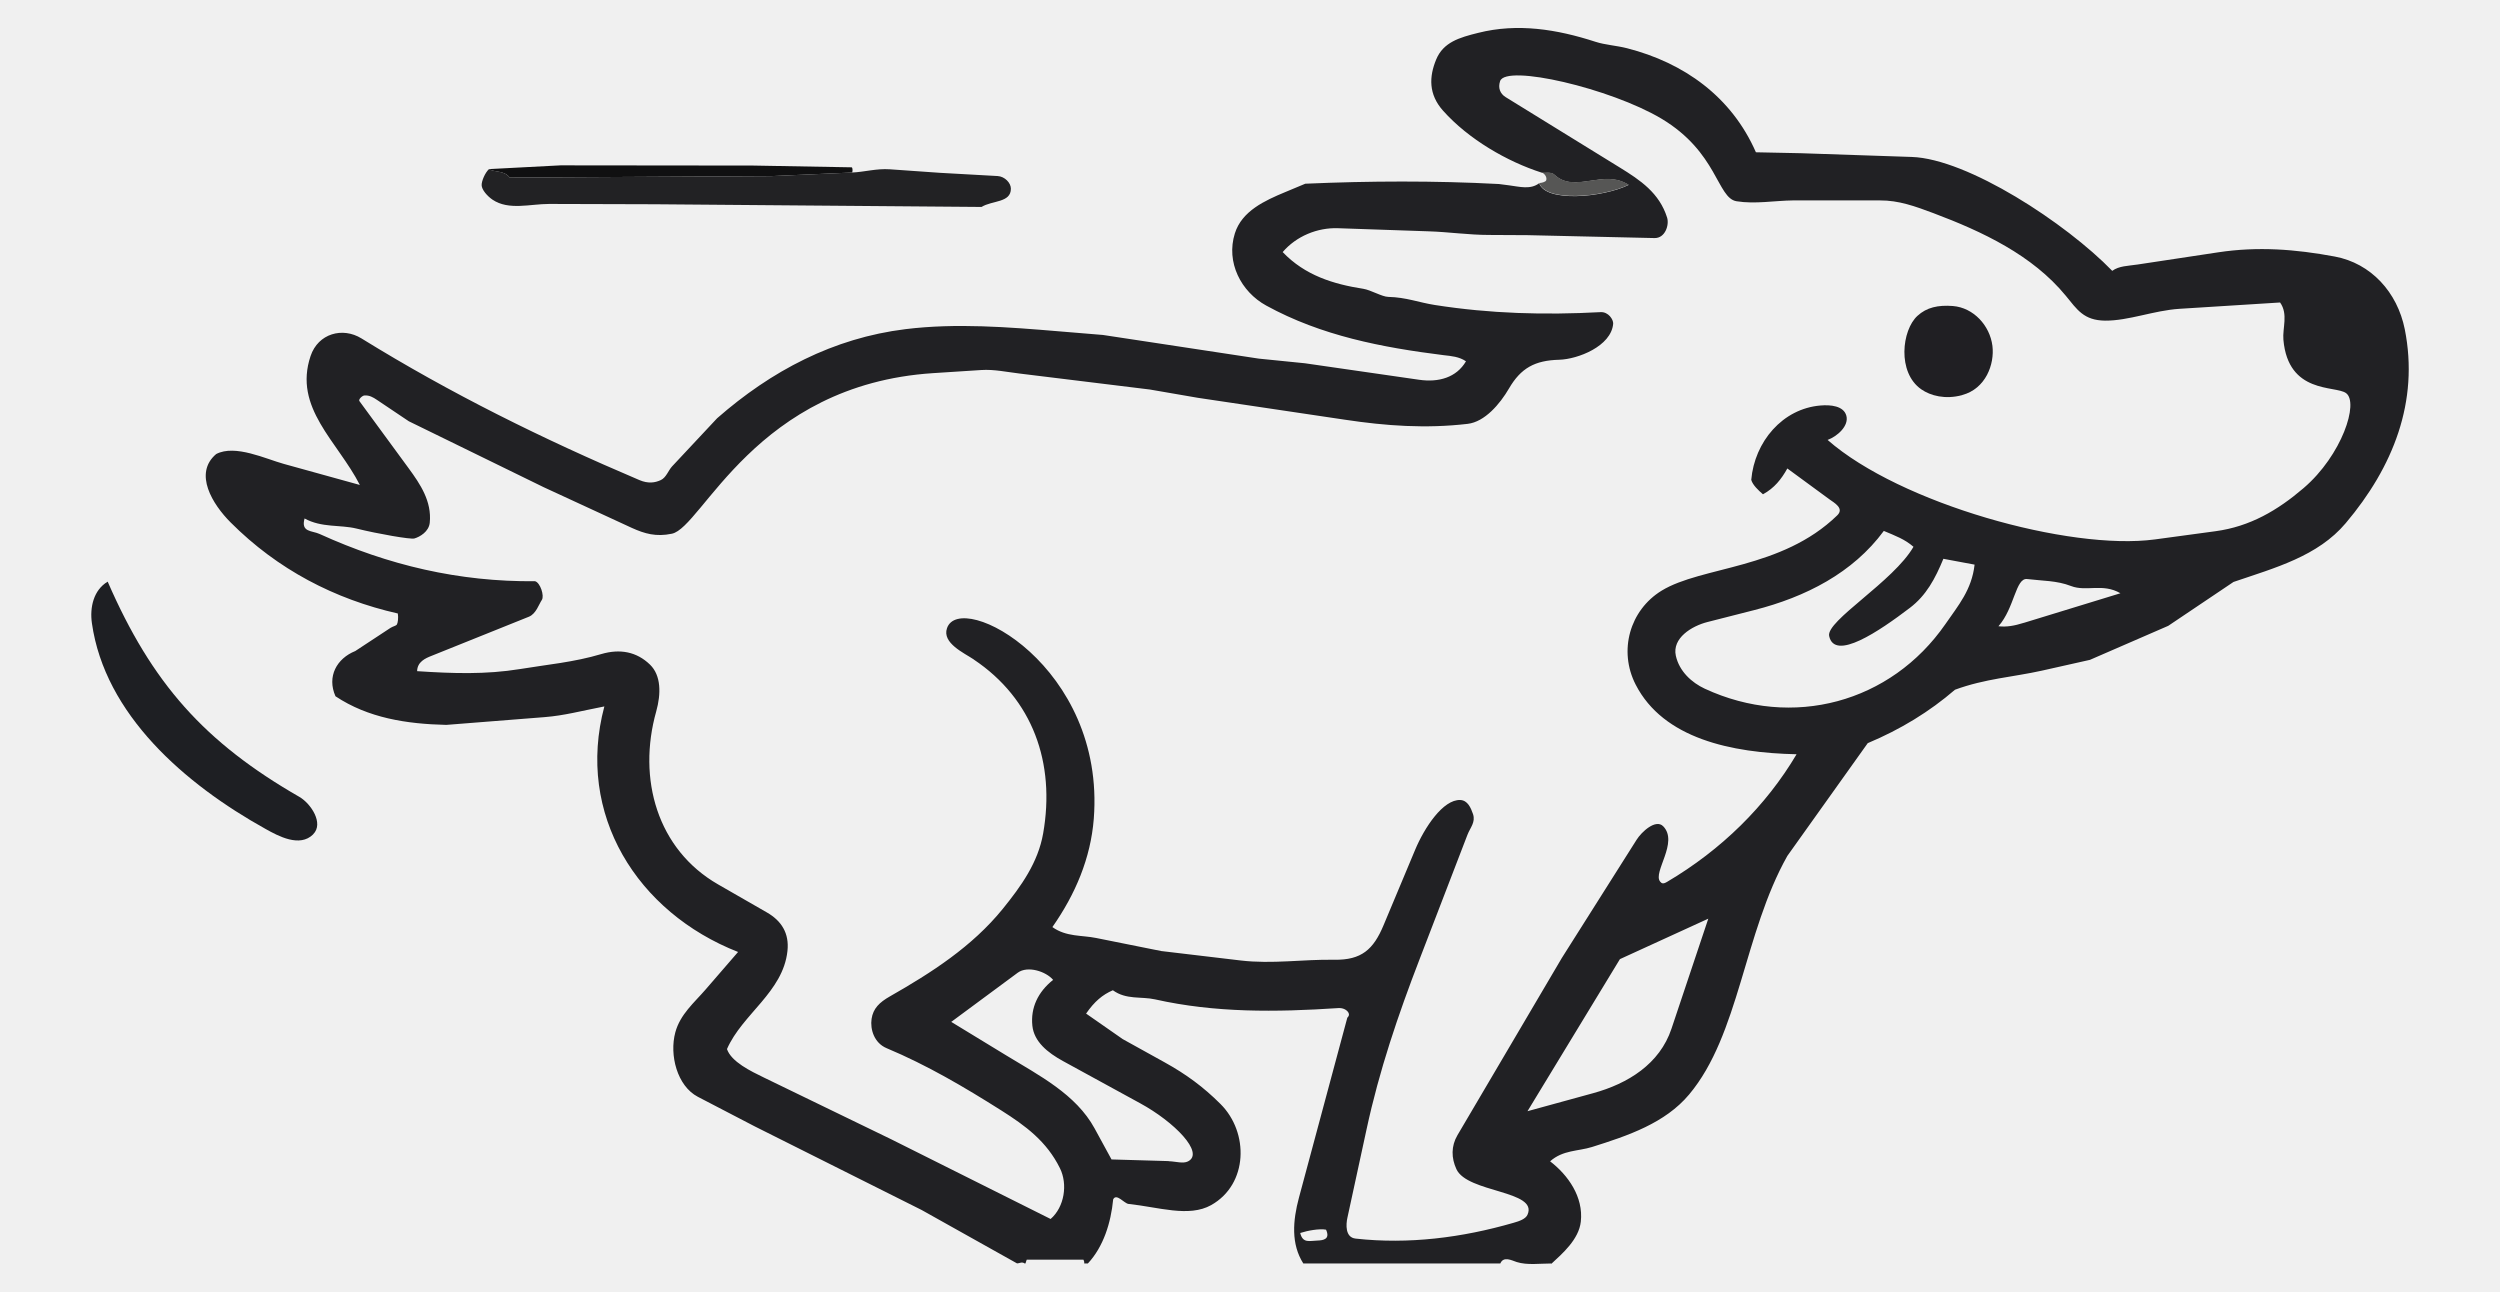
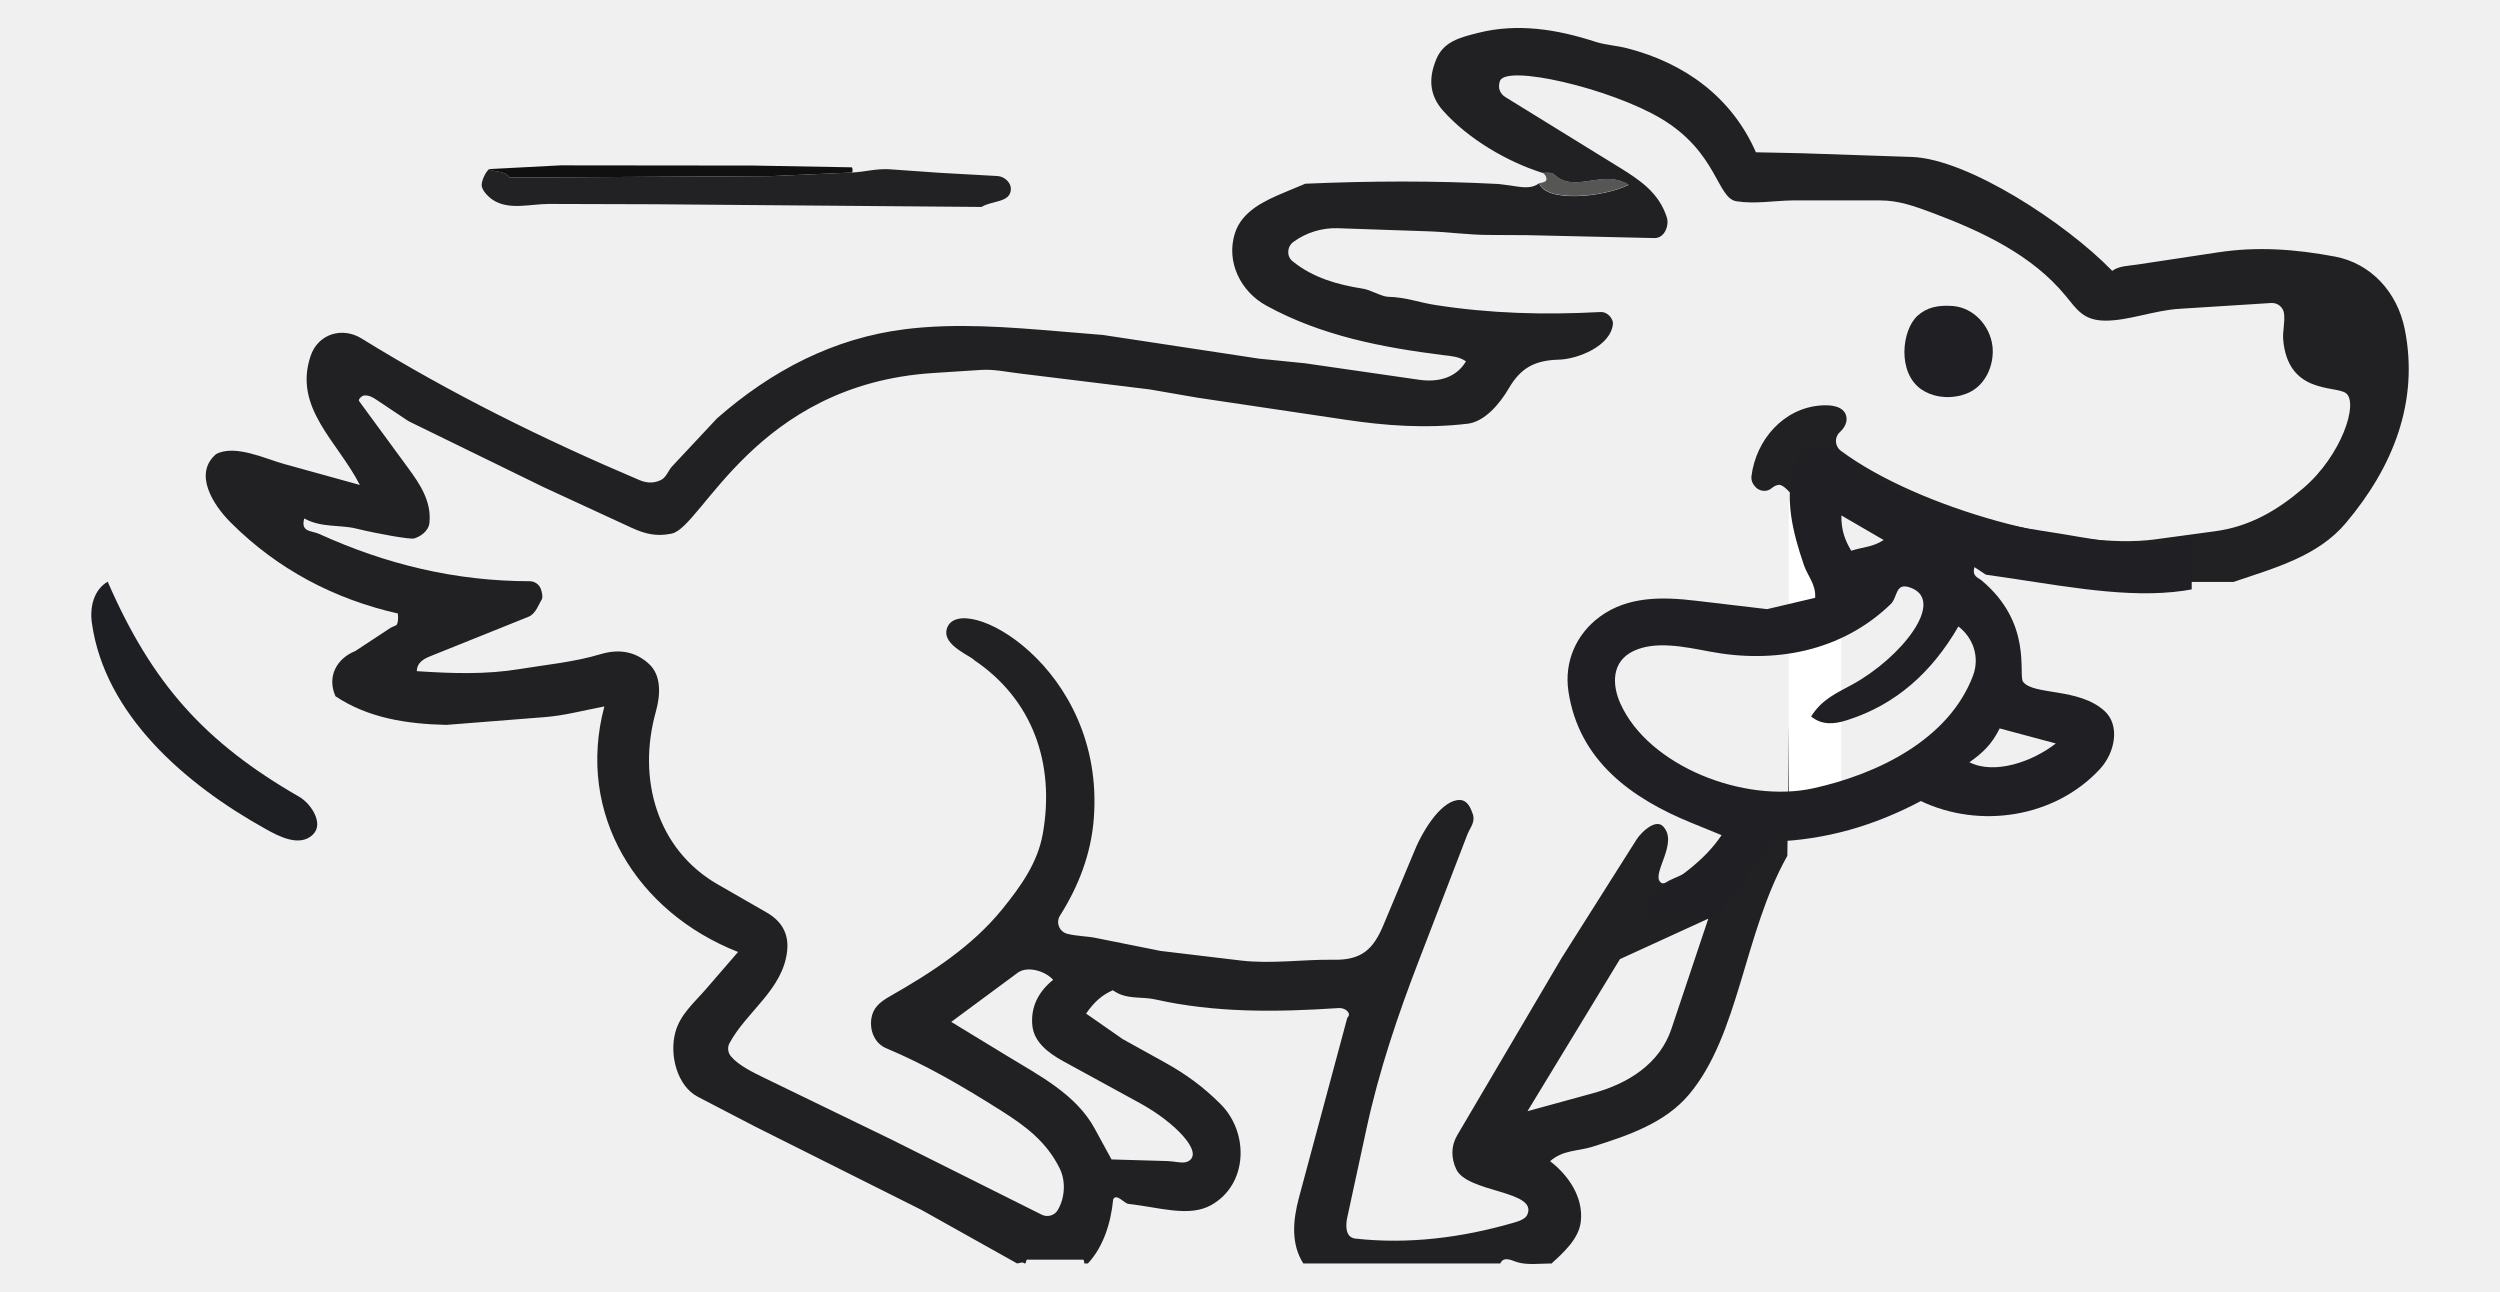
<svg xmlns="http://www.w3.org/2000/svg" id="Layer_1" version="1.1" viewBox="0 0 241 124.53">
  <defs>
    <style>
      .st0 {
+         fill: none;
+       }
+ 
+       .st1 {
        fill: #222224;
      }

-       .st1 {
+       .st2 {
        fill: #201f23;
      }

-       .st2 {
+       .st3 {
        fill: #4d4c4f;
      }

-       .st3 {
+       .st4 {
        fill: #abaaac;
      }

-       .st4 {
+       .st5 {
+         fill: #fff;
+       }
+ 
+       .st6 {
        fill: #565655;
      }

-       .st5 {
+       .st7 {
        fill: #1e1f23;
      }

-       .st6 {
+       .st8 {
        fill: #101011;
      }

-       .st7 {
+       .st9 {
        fill: #525154;
      }

-       .st8 {
+       .st10 {
        fill: #212124;
      }
+ 
+       .st11 {
+         clip-path: url(#clippath);
+       }
    </style>
+     <clipPath id="clippath">
+       <rect class="st0" x="143.96" y="43.23" width="67.32" height="45.33" />
+     </clipPath>
  </defs>
-   <path class="st8" d="M149.54,121.8c-1.08,0-2.32.18-3.33-.14-.47-.15-1.27-.6-1.58.14h-18.99c-1.19-1.87-1.02-4.11-.42-6.35l4.66-17.34c.25-.24.15-.43.08-.54-.17-.24-.51-.42-.95-.39-6.03.4-11.88.46-17.66-.84-1.35-.3-2.77.06-4.07-.88-1,.43-1.78,1.09-2.58,2.25l3.53,2.46,4.06,2.25c2.04,1.13,3.72,2.36,5.37,4.01,2.75,2.74,2.67,7.73-.9,9.74-2.15,1.21-5.09.19-7.97-.11-.41-.04-1.17-1.07-1.48-.44-.22,2.27-.94,4.57-2.44,6.18h-.35c.01-.06.02-.18-.08-.37h-5.46c-.09.2-.08.32-.16.39-.32-.23-.5-.03-.78-.03l-9.2-5.15-16.09-8.06-5.48-2.85c-1.99-1.04-2.76-4.02-2.17-6.21.47-1.74,1.83-2.87,2.91-4.12l3.14-3.63c-9.74-3.82-15.66-13.28-12.89-23.67-2.27.44-3.86.88-5.75,1.03l-9.49.75c-3.83-.09-7.52-.66-10.68-2.76-.85-1.92.14-3.65,1.91-4.36l3.39-2.23c.25-.16.53-.19.62-.33s.16-.63.09-1.06c-6.09-1.38-11.59-4.24-16.12-8.78-1.73-1.73-3.6-4.72-1.39-6.59,1.82-.96,4.8.48,6.52.95l7.33,2.03c-2.16-4.22-6.43-7.44-4.75-12.43.73-2.17,3.08-2.82,4.9-1.7,8.59,5.31,17.5,9.71,26.8,13.66.85.36,1.5.26,2.06,0,.52-.24.73-.93,1.08-1.31l4.35-4.65c5.22-4.57,11.2-7.73,18.16-8.59,4.89-.6,9.89-.2,14.8.21l4.23.35,5.41.82,9.61,1.46,4.46.45,11.01,1.59c1.87.27,3.59-.21,4.51-1.78-.65-.45-1.43-.51-2.14-.59-5.98-.75-11.8-1.87-17.11-4.78-2.45-1.34-3.9-4.19-3.03-6.96.68-2.17,2.91-3.17,4.85-3.98l1.94-.81c6.23-.27,12.42-.3,18.67.03l1,.13c1,.13,2.04.43,2.88-.21.6,1.86,6.05,1.41,8.62.17-2.44-1.58-5.17.86-7.13-.96-.38-.36-.95-.13-1.26-.23-3.31-1.06-7.04-3.21-9.5-5.97-1.41-1.58-1.35-3.28-.66-4.94s2.23-2.11,4.04-2.56c3.8-.96,7.59-.35,11.32.86.92.3,2.02.36,3.04.62,5.47,1.4,10.07,4.66,12.42,10.03l4.33.09,10.69.36c5.39.18,14.86,6.37,19.33,10.98.66-.48,1.49-.47,2.44-.61l7.8-1.18c3.8-.57,7.4-.3,11.21.41,3.49.65,6.03,3.43,6.75,7.01,1.39,6.97-1.12,13.28-5.69,18.69-2.7,3.2-6.8,4.3-10.82,5.67l-6.29,4.23-7.55,3.28-4.63,1.04c-2.78.62-5.47.77-8.38,1.84-2.46,2.12-5.24,3.82-8.41,5.15l-7.75,10.87c-4.2,7.46-4.63,17.24-9.47,23-2.31,2.76-5.89,3.97-9.36,5.06-1.34.42-2.8.28-4.04,1.38,1.72,1.32,3.23,3.43,2.96,5.82-.19,1.71-1.77,3.07-2.85,4.07ZM93.87,63.57c-.94-.63-3.07-1.58-2.58-3.01,1.27-3.73,15.3,3.65,14.15,18.38-.3,3.79-1.77,7.26-3.99,10.43,1.34.96,2.84.77,4.21,1.05l6.28,1.26,7.66.91c3.04.36,6.04-.12,9.03-.07,2.61.04,3.77-.98,4.75-3.34l3.04-7.26c.9-2.15,2.69-4.86,4.35-4.8.71.03,1.02.75,1.23,1.36.26.79-.27,1.3-.54,2l-4.59,11.93c-2.11,5.47-3.91,10.78-5.13,16.44l-1.85,8.54c-.14.63-.23,1.9.79,2.01,5.11.57,10.28-.09,15.22-1.52.57-.16,1.17-.37,1.35-.78,1.06-2.35-5.79-2.1-6.85-4.39-.5-1.08-.52-2.22.1-3.28l10.06-17.08,7.21-11.4c.47-.75,1.84-2.03,2.56-1.3,1.52,1.55-1.03,4.44-.29,5.34.15.18.29.25.67.02,5.23-3.09,9.52-7.3,12.48-12.3-6.29-.13-12.84-1.51-15.51-6.71-1.68-3.27-.57-7.18,2.5-9.06,3.88-2.37,11.56-2.04,16.93-7.26.7-.68-.29-1.21-.76-1.55l-4.05-2.97c-.58,1.04-1.25,1.89-2.35,2.49-.42-.36-.99-.89-1.13-1.39.32-3.68,3.02-6.87,6.68-7.17.94-.08,2.23.02,2.49.99s-.86,1.98-1.81,2.33c6.97,6.12,23.31,10.7,31.56,9.59l5.83-.79c3.33-.45,5.99-2.01,8.5-4.16,3.69-3.16,5.36-8.26,4.08-9.16-1.04-.74-5.57.11-6.03-5.14-.1-1.13.48-2.47-.32-3.59l-9.7.61c-2.48.16-4.9,1.16-7.18,1.14-2.05-.03-2.68-1.06-3.77-2.39-3.23-3.94-8.06-6.2-12.76-7.97-1.76-.66-3.35-1.24-5.16-1.23h-8.39c-1.75.02-3.67.37-5.44.08-1.88-.31-1.82-4.73-7.25-7.97-4.89-2.91-14.99-5.27-15.54-3.61-.22.65,0,1.21.53,1.54l11.01,6.79c1.98,1.22,3.81,2.45,4.56,4.83.22.71-.19,1.99-1.21,1.97l-12.24-.28-3.7-.02c-1.97,0-3.91-.29-5.83-.35l-8.75-.3c-1.99-.07-4.02.77-5.33,2.3,2.15,2.25,4.88,3.09,7.77,3.54.74.12,1.81.77,2.41.78,1.73.04,2.95.54,4.48.78,5.35.84,10.58.98,15.99.69.75-.04,1.24.72,1.21,1.12-.19,2.18-3.43,3.42-5.2,3.47-2.35.06-3.7.8-4.85,2.78-.87,1.49-2.33,3.21-3.98,3.4-4.02.47-7.86.2-11.83-.4l-14.17-2.11-4.63-.8-12.56-1.54c-1.25-.15-2.49-.42-3.68-.34l-4.65.3c-17.15,1.11-22.25,14.87-25.19,15.48-1.53.32-2.62,0-3.86-.56l-8.49-3.92-13.01-6.36-3.07-2.06c-.4-.27-.73-.45-1.19-.43-.21,0-.63.38-.5.55l4.75,6.48c1.12,1.53,2.23,3.18,2.03,5.23-.08.87-.96,1.38-1.49,1.53-.36.1-3.44-.43-5.59-.96-1.55-.38-3.34-.06-4.99-.97-.37,1.35.7,1.15,1.46,1.5,6.62,3.01,13.43,4.62,20.76,4.55.5.13.92,1.42.65,1.81s-.55,1.33-1.24,1.61l-9.38,3.77c-.61.24-1.38.58-1.4,1.48,3.46.23,6.63.33,9.9-.2,2.59-.43,5.23-.66,7.86-1.45,1.8-.53,3.41-.22,4.69,1.02,1.07,1.04,1.08,2.79.6,4.51-1.83,6.5.1,13.31,5.97,16.68l4.7,2.7c1.39.8,2.17,1.99,1.98,3.72-.43,3.96-4.35,6.07-5.83,9.45.42,1.23,2.29,2.13,3.57,2.75l12.29,5.96,15.34,7.67c1.34-1.16,1.66-3.36.9-4.89-1.28-2.6-3.33-4.1-5.65-5.57-3.61-2.28-7.16-4.37-11.07-6.01-1.19-.5-1.59-1.82-1.44-2.82s.75-1.59,1.77-2.17c4-2.28,7.93-4.8,10.88-8.44,1.78-2.2,3.4-4.46,3.89-7.27,1.19-6.78-.99-12.96-6.7-16.77ZM187.35,53.85c-.8,1.94-1.66,3.55-3.24,4.75-2.97,2.26-7.26,5.17-7.78,2.71-.31-1.46,6.21-5.26,8.13-8.6-.86-.74-1.7-1.04-2.86-1.53-2.98,4.05-7.54,6.37-12.48,7.63l-4.51,1.15c-1.54.39-3.43,1.56-3.06,3.25.33,1.51,1.54,2.6,2.79,3.18,8.45,3.92,17.94,1.36,23.2-6.23,1.25-1.81,2.54-3.31,2.81-5.73l-3-.56ZM195.11,60.04l9.3-2.85c-1.72-1-3.27-.12-4.77-.7-1.36-.53-2.75-.49-4.22-.67-1.12-.14-1.21,2.79-2.77,4.55.79.09,1.52-.04,2.45-.33ZM153.59,105.38c3.35-.92,6.41-2.82,7.54-6.21l3.55-10.61-8.52,3.9-8.91,14.66,6.34-1.74ZM112.64,111.94c.71.02,1.4.26,1.88.02,1.63-.82-1.32-3.81-4.6-5.6l-7.46-4.08c-1.46-.8-2.78-1.86-2.94-3.4-.18-1.72.53-3.25,2-4.42-.69-.82-2.46-1.39-3.41-.69l-6.41,4.74,5.3,3.23c3.16,1.93,6.72,3.74,8.52,7.04l1.63,2.99,5.5.16ZM127.83,118.54c-.65-.12-1.78.09-2.49.32.25,1.02.89.75,1.65.73.59-.02,1.26-.13.84-1.05Z" />
-   <path class="st2" d="M349.89-45.4l-5.71.02c.08-.08.07-.2.16-.39h5.46c.11.19.1.31.08.37Z" />
-   <path class="st7" d="M391.58-45.54l-1.58.14c.31-.74,1.11-.29,1.58-.14Z" />
-   <path class="st0" d="M47.15,16.3c.52.33,1.43.09,1.99.82l25.17-.14,7.85-.35c1.17-.05,2.34-.4,3.62-.31l4.83.34,5.56.31c.69.04,1.28.66,1.28,1.22,0,1.37-1.8,1.12-2.83,1.76l-31.5-.26-10.18-.03c-1.84,0-3.9.64-5.46-.41-.5-.34-1.04-.95-1.05-1.4-.01-.4.33-1.2.71-1.55Z" />
-   <path class="st5" d="M30.19,80.43c-1.29,1.29-3.36.17-4.59-.52-7.83-4.35-15.49-11.05-16.74-19.83-.22-1.53.16-3.2,1.52-4.01,4.27,9.81,9.33,15.49,18.48,20.75,1.11.64,2.38,2.56,1.33,3.6Z" />
-   <path class="st6" d="M82.16,16.63l-7.85.35-25.17.14c-.56-.73-1.48-.48-1.99-.82l6.89-.36,18.57.02,9.49.17c.06,0,.12.22.06.49Z" />
-   <path class="st4" d="M148.4,17.64c.2,0,.59-.1.65-.25.1-.27-.1-.63-.43-.77.31.1.88-.13,1.26.23,1.96,1.82,4.7-.62,7.13.96-2.57,1.24-8.02,1.69-8.62-.17Z" />
-   <path class="st3" d="M373.21-48.66c.41.92-.25,1.03-.84,1.05-.76.02-1.4.29-1.65-.73.71-.23,1.84-.45,2.49-.32Z" />
-   <path class="st1" d="M189.15,38.09c-1.63.44-3.05.06-3.94-.56-2.34-1.63-1.87-5.71-.37-7.08.89-.82,1.99-1.06,3.42-.95,1.98.16,3.56,1.87,3.81,3.84.22,1.79-.66,4.14-2.91,4.74Z" />
+   <path class="st10" d="M149.54,121.8c-1.08,0-2.32.18-3.33-.14-.47-.15-1.27-.6-1.58.14h-18.99c-1.19-1.87-1.02-4.11-.42-6.35l4.66-17.34c.25-.24.15-.43.08-.54-.17-.24-.51-.42-.95-.39-6.03.4-11.88.46-17.66-.84-1.35-.3-2.77.06-4.07-.88-1,.43-1.78,1.09-2.58,2.25l3.53,2.46,4.06,2.25c2.04,1.13,3.72,2.36,5.37,4.01,2.75,2.74,2.67,7.73-.9,9.74-2.15,1.21-5.09.19-7.97-.11-.41-.04-1.17-1.07-1.48-.44-.22,2.27-.94,4.57-2.44,6.18h-.35c.01-.06.02-.18-.08-.37h-5.46c-.09.2-.08.32-.16.39-.32-.23-.5-.03-.78-.03l-9.2-5.15-16.09-8.06-5.48-2.85c-1.99-1.04-2.76-4.02-2.17-6.21.47-1.74,1.83-2.87,2.91-4.12l3.14-3.63c-9.74-3.82-15.66-13.28-12.89-23.67-2.27.44-3.86.88-5.75,1.03l-9.49.75c-3.83-.09-7.52-.66-10.68-2.76-.85-1.92.14-3.65,1.91-4.36l3.39-2.23c.25-.16.53-.19.62-.33.09-.14.16-.63.09-1.06-6.09-1.38-11.59-4.24-16.12-8.78-1.73-1.73-3.6-4.72-1.39-6.59,1.82-.96,4.8.48,6.52.95l7.33,2.03c-2.16-4.22-6.43-7.44-4.75-12.43.73-2.17,3.08-2.82,4.9-1.7,8.59,5.31,17.5,9.71,26.8,13.66.85.36,1.5.26,2.06,0,.52-.24.73-.93,1.08-1.31l4.35-4.65c5.22-4.57,11.2-7.73,18.16-8.59,4.89-.6,9.89-.2,14.8.21l4.23.35,5.41.82,9.61,1.46,4.46.45,11.01,1.59c1.87.27,3.59-.21,4.51-1.78-.65-.45-1.43-.51-2.14-.59-5.98-.75-11.8-1.87-17.11-4.78-2.45-1.34-3.9-4.19-3.03-6.96.68-2.17,2.91-3.17,4.85-3.98l1.94-.81c6.23-.27,12.42-.3,18.67.03l1,.13c1,.13,2.04.43,2.88-.21.6,1.86,6.05,1.41,8.62.17-2.44-1.58-5.17.86-7.13-.96-.38-.36-.95-.13-1.26-.23-3.31-1.06-7.04-3.21-9.5-5.97-1.41-1.58-1.35-3.28-.66-4.94.69-1.7,2.23-2.11,4.04-2.56,3.8-.96,7.59-.35,11.32.86.92.3,2.02.36,3.04.62,5.47,1.4,10.07,4.66,12.42,10.03l4.33.09,10.69.36c5.39.18,14.86,6.37,19.33,10.98.66-.48,1.49-.47,2.44-.61l7.8-1.18c3.8-.57,7.4-.3,11.21.41,3.49.65,6.03,3.43,6.75,7.01,1.39,6.97-1.12,13.28-5.69,18.69-2.7,3.2-6.8,4.3-10.82,5.67h-14.8s-27.76-9.11-27.76-9.11l-.45,35.51c-4.2,7.46-4.63,17.24-9.47,23-2.31,2.76-5.89,3.97-9.36,5.06-1.34.42-2.8.28-4.04,1.38,1.72,1.32,3.23,3.43,2.96,5.82-.19,1.71-1.77,3.07-2.85,4.07ZM93.87,63.57c-.94-.63-3.07-1.58-2.58-3.01,1.27-3.73,15.3,3.65,14.15,18.38-.26,3.35-1.45,6.47-3.26,9.33-.42.67-.05,1.56.71,1.75.92.23,1.87.22,2.76.4l6.23,1.25s.06.01.09.01l7.61.91c3.04.36,6.04-.12,9.03-.07,2.61.04,3.77-.98,4.75-3.34l3.04-7.26c.9-2.15,2.69-4.86,4.35-4.8.71.03,1.02.75,1.23,1.36.26.79-.27,1.3-.54,2l-4.59,11.93c-2.11,5.47-3.91,10.78-5.13,16.44l-1.85,8.54c-.14.63-.23,1.9.79,2.01,5.11.57,10.28-.09,15.22-1.52.57-.16,1.17-.37,1.35-.78,1.06-2.35-5.79-2.1-6.85-4.39-.5-1.08-.52-2.22.1-3.28l10.06-17.08,7.21-11.4c.47-.75,1.84-2.03,2.56-1.3,1.52,1.55-1.03,4.44-.29,5.34.06.07.12.13.2.15.21.06.43-.1.47-.13.61-.42,6.32-2.52,9.27-5.1,8.94-7.83,3.98-30.31,2.83-32.12-.16-.25-.9-1.11-1.32-1.05-.22.03-.44.12-.64.29-.02.01-.03.03-.05.04-.48.41-1.23.3-1.62-.2-.05-.06-.1-.13-.14-.19-.15-.23-.21-.51-.18-.78.45-3.53,3.1-6.53,6.64-6.81.94-.08,2.23.02,2.49.99.16.59-.15,1.16-.63,1.6-.52.49-.46,1.34.11,1.77,7.53,5.59,22.49,9.6,30.27,8.55l5.83-.79c3.33-.45,5.99-2.01,8.5-4.16,3.69-3.16,5.36-8.26,4.08-9.16-1.04-.74-5.57.11-6.03-5.14-.07-.79.19-1.69.08-2.54-.08-.61-.63-1.04-1.24-1l-8.86.56c-2.48.16-4.9,1.16-7.18,1.14-2.05-.03-2.68-1.06-3.77-2.39-3.23-3.94-8.06-6.2-12.76-7.97-1.76-.66-3.35-1.24-5.16-1.23h-8.39c-1.75.02-3.67.37-5.44.08-1.88-.31-1.82-4.73-7.25-7.97-4.89-2.91-14.99-5.27-15.54-3.61-.22.65,0,1.21.53,1.54l11.01,6.79c1.98,1.22,3.81,2.45,4.56,4.83.22.71-.19,1.99-1.21,1.97l-12.24-.28-3.7-.02c-1.97,0-3.91-.29-5.83-.35l-8.75-.3c-1.52-.05-3.06.42-4.29,1.33-.61.46-.66,1.38-.06,1.86,1.97,1.59,4.33,2.26,6.79,2.64.74.12,1.81.77,2.41.78,1.73.04,2.95.54,4.48.78,5.35.84,10.58.98,15.99.69.75-.04,1.24.72,1.21,1.12-.19,2.18-3.43,3.42-5.2,3.47-2.35.06-3.7.8-4.85,2.78-.87,1.49-2.33,3.21-3.98,3.4-4.02.47-7.86.2-11.83-.4l-14.17-2.11-4.63-.8-12.56-1.54c-1.25-.15-2.49-.42-3.68-.34l-4.65.3c-17.15,1.11-22.25,14.87-25.19,15.48-1.53.32-2.62,0-3.86-.56l-8.49-3.92-12.94-6.32s-.09-.05-.14-.08l-3.01-2.01c-.4-.27-.73-.45-1.19-.43-.21,0-.63.38-.5.55l4.75,6.48c1.12,1.53,2.23,3.18,2.03,5.23-.08.87-.96,1.38-1.49,1.53-.36.1-3.44-.43-5.59-.96-1.55-.38-3.34-.06-4.99-.97-.37,1.35.7,1.15,1.46,1.5,6.47,2.94,13.12,4.54,20.26,4.55.47,0,.91.28,1.08.73.16.41.21.88.07,1.08-.26.39-.55,1.33-1.24,1.61l-9.38,3.77c-.61.24-1.38.58-1.4,1.48,3.46.23,6.63.33,9.9-.2,2.59-.43,5.23-.66,7.86-1.45,1.8-.53,3.41-.22,4.69,1.02,1.07,1.04,1.08,2.79.6,4.51-1.83,6.5.1,13.31,5.97,16.68l4.7,2.7c1.39.8,2.17,1.99,1.98,3.72-.41,3.73-3.92,5.83-5.56,8.89-.22.41-.15.93.16,1.28.74.87,2.12,1.53,3.14,2.03l12.29,5.96,14.52,7.26c.55.27,1.22.08,1.53-.44.72-1.2.79-2.83.19-4.03-1.28-2.6-3.33-4.1-5.65-5.57-3.61-2.28-7.16-4.37-11.07-6.01-1.19-.5-1.59-1.82-1.44-2.82.15-1.03.75-1.59,1.77-2.17,4-2.28,7.93-4.8,10.88-8.44,1.78-2.2,3.4-4.46,3.89-7.27,1.19-6.78-.99-12.96-6.7-16.77ZM153.59,105.38c3.35-.92,6.41-2.82,7.54-6.21l3.55-10.61-8.52,3.9-8.91,14.66,6.34-1.74ZM112.64,111.94c.71.02,1.4.26,1.88.02,1.63-.82-1.32-3.81-4.6-5.6l-7.46-4.08c-1.46-.8-2.78-1.86-2.94-3.4-.18-1.72.53-3.25,2-4.42-.69-.82-2.46-1.39-3.41-.69l-6.41,4.74,5.3,3.23c3.16,1.93,6.72,3.74,8.52,7.04l1.63,2.99,5.5.16Z" />
+   <path class="st3" d="M349.89-45.4l-5.71.02c.08-.08.07-.2.16-.39h5.46c.11.19.1.31.08.37Z" />
+   <path class="st9" d="M391.58-45.54l-1.58.14c.31-.74,1.11-.29,1.58-.14Z" />
+   <path class="st1" d="M47.15,16.3c.52.33,1.43.09,1.99.82l25.17-.14,7.85-.35c1.17-.05,2.34-.4,3.62-.31l4.83.34,5.56.31c.69.04,1.28.66,1.28,1.22,0,1.37-1.8,1.12-2.83,1.76l-31.5-.26-10.18-.03c-1.84,0-3.9.64-5.46-.41-.5-.34-1.04-.95-1.05-1.4-.01-.4.33-1.2.71-1.55Z" />
+   <path class="st7" d="M30.19,80.43c-1.29,1.29-3.36.17-4.59-.52-7.83-4.35-15.49-11.05-16.74-19.83-.22-1.53.16-3.2,1.52-4.01,4.27,9.81,9.33,15.49,18.48,20.75,1.11.64,2.38,2.56,1.33,3.6Z" />
+   <path class="st8" d="M82.16,16.63l-7.85.35-25.17.14c-.56-.73-1.48-.48-1.99-.82l6.89-.36,18.57.02,9.49.17c.06,0,.12.22.06.49Z" />
+   <path class="st6" d="M148.4,17.64c.2,0,.59-.1.65-.25.1-.27-.1-.63-.43-.77.31.1.88-.13,1.26.23,1.96,1.82,4.7-.62,7.13.96-2.57,1.24-8.02,1.69-8.62-.17Z" />
+   <path class="st4" d="M373.21-48.66c.41.92-.25,1.03-.84,1.05-.76.02-1.4.29-1.65-.73.71-.23,1.84-.45,2.49-.32Z" />
+   <path class="st2" d="M189.15,38.09c-1.63.44-3.05.06-3.94-.56-2.34-1.63-1.87-5.71-.37-7.08.89-.82,1.99-1.06,3.42-.95,1.98.16,3.56,1.87,3.81,3.84.22,1.79-.66,4.14-2.91,4.74Z" />
+   <path class="st10" d="M183.59,109.45" />
+   <rect class="st5" x="172.44" y="48.32" width="5.06" height="30.42" />
+   <g class="st11">
+     <path class="st2" d="M226.42,33.92v6.17c-.19-.05-.56.22-.57.52-.14,2.68-1.1,4.87-2.44,7.17-7.46,12.83-19.07,9.41-31.97,7.62l-1.1-.73c-.26.89.35,1.01.67,1.27,5,4.17,3.51,9.13,4.02,9.79,1,1.31,5.39.55,7.86,2.82,1.48,1.36,1.04,3.96-.46,5.59-4.34,4.69-11.59,5.79-17.26,3.08-4.5,2.39-9.18,3.74-14.2,3.91l-5.36,7.15c-.5.67.92,1.37,1.37,1.69l7.16,5.13,17.2,12.12,6.31-2.46c1.75-.68,2.83-1.14,4.95-.76,1.23.22,3.42,1.51,3.71,3.44.54,3.58-1.21,7.58-3.23,10.79-2.19,3.48-5.33,5.8-8.65,7.84-.14.09-.14.23-.08.31l-2.23.02c.07-.08.01-.34-.08-.35l-6.59-.05c-.28,0-.42.2-.38.4h-.48c-5.88-2.75-11.49-6.32-17.23-10.32l-22.94-15.97c-6.17,2.55-12.47,3.83-19.23,4.13-1.97.09-3.99-.43-5.94.07l-8.19-.7-4.56-.94-10.23-3.28-3.29-.8c-7.3,9.8-17.97,13.39-29.31,13.68-3.55,4.2-7.41,7.56-11.92,10.12-1.09.62-2.2.8-3.31,1.16-5.69,1.84-12.25,1.18-12.54-4.42-.13-2.55.44-4.38,2.3-5.99l5.51-4.75,6.87-8.15-6.37-3.15c-6.77,6.02-14.83,9.94-23.56,11.25-5.84.87-12.55-.46-14.49-5.81-.79-2.17-.44-4.29,1.45-5.52l4.99-3.24,13-6.54,5.83-3.86c3.16-2.09,6.2-4.15,8.92-6.9,1.75-1.77,3.88-2.59,6.47-2.02l3.96.86c1.61.35,2.89.47,4.2-.94,1.83-1.98,3.24-4.81,3.72-7.65l-9.76-.31c-3.2-.7-6.26-1.26-9.16-2.81l-1.17-2.39c1.81-2.52,4.33-3.89,7.19-4.79.45-.14,1.26-.79,1.07-1.39-5.52-1.77-17.14-7.52-15.1-12.2.3-.69.99-2.04,2.13-1.89l13.81,1.83-4.33-6.17c-1.08-1.55-2.05-3.64-1.16-5.86,1.08-2.71,5.1-3.53,7.92-2.1,8.06,4.09,15.41,9.12,22.84,14.56l4.06-2.76c4.5-3.06,9.09-5.39,14.53-5.94l11.13-.03,3.36.39,10.31,1.87,3.59.54,2.81.55c5.78,1.14,15.28,2.88,16.22-2.26-.96.37-1.61-.37-2.2-.42-5.23-.4-10.14-1.64-14.45-4.62-2.6-1.8-3.97-5.6-2.48-8.49,1.8-3.48,5.5-4.56,8.86-4.56h5.04c2.53,0,5.04.3,7.79.05l-6.19-4.45c-2.13-1.53-3.24-3.36-2.77-6.33.28-1.79,2.04-3.77,4.4-4.36,7.99-2.01,16.64-.62,23.75,3.84,2.86,1.79,4.51,4.62,6.63,6.44l10.77.37c8.22,1.52,15.34,5.61,20.66,12.36l6.51.18c2.07.06,4.2.11,6.37.09h1.63c3.81-.04,12.18,2.08,12.4,6.31.05.88-.1,1.73.73,1.93ZM61.23,97.75l-.45.89h5.84c.15-.29.08-.64.06-.75.92-.93,2.12-.51,3.36-.75,9.18-1.75,17.03-7.06,22.69-14.79,1.45-1.98,2.73-3.8,5.13-5,1.42,4.62-3.63,9.19-6.45,12.8l-1.25,1.6c1.6,1.38,3.32,1.88,5.18,2.46l9.69,2.98c10.8,3.32,24.62,2.75,35.57-.78-1.27-1.39-1.75-3.52-.56-4.66.82-.79,1.94-.4,2.77.33,12.58,11.06,26.09,20.4,40.81,27.72,2.57,1.31,5.17,1.8,7.81,1.33,3.86-2.5,7.24-5.67,9.59-9.69.61-1.05,1.15-2.16.25-3.22l-6.95,3.51c-2,1.01-4.13.62-5.95-.67l-15.42-10.9-12.65-9.52c-1.02-.77-2.13-3.33-.98-4.21,2.43-1.87,4.84-3.25,6.64-5.92l-2.91-1.19c-5.79-2.36-10.84-6-11.85-12.65-.44-2.9.77-5.57,3.04-7.23,2.71-1.98,6.02-1.91,9.24-1.53l6.87.81,4.63-1.09c.09-1.3-.73-2.12-1.08-3.15-1.09-3.19-1.92-6.49-.91-9.64.45-1.39,1.9-2.51,3.23-1.63,2.86,1.87,5.61,3.88,8.85,4.97,4.05,1.36,7.82,2.41,11.91,3.01,4.43.64,8.96,1.86,13.52.88,5.29-1.14,9.37-5.32,10.41-10.84l-5.06-2.04c-2.05-.83-3.35-2.99-2.73-5.31l.83-3.1-4.08-.48-9.15-.05c-1.17,0-2.63.66-3.83.2-1.73-.67-5.2-8.22-15.98-11.74-4.08-1.33-8.11-1.21-12.42-1.44-1.12-.06-2.49-.29-3.51.01-1.53-.98-2.11-3.13-3.38-4.3-3.45-3.19-7.66-5.21-12.17-6.16-3.07-.64-10.18-.88-11.24,1.31.46,1.79,2.56,2.61,4.02,3.5,3.84,2.34,7.69,4.29,11.09,7.33,1.38,1.24,1.53,3.38,1,4.99l-6.08-.75-7.65-.55-12.3-.22c-1.13-.02-3.94,1.59-3.19,2.88,3.13,5,13.26,5.39,19.29,4.51l12.21-1.8c-1.71,4.15-5.7,5.37-9.46,6.39s-5.39,9.55-10.01,9.45l-8.99-.2-4.64-.69-2.57-.59-14.64-2.4-3.94-.61c-9.92-1.53-18.67.64-26,7.64-1.34,1.28-3.47,1.48-4.88.9-1.48-.61-2.38-1.62-3.61-2.47l-8.87-6.17c-3.14-2.19-11.13-7.19-11.48-5.93-.05.17-.15.81-.01,1l6.34,8.77c.42.59,1.06,3.24,0,4.54-.66.82-1.65.59-2.59.47l-11.36-1.49c1.62,1.44,3.55,2,5.45,2.58l8.87,2.69,3.48.7,5.52.37c.28,2.44-1.57,3.72-3.37,4.22l-5.5,1.53c-2.06.57-4.38.45-6.18,2.15,3.37.83,7.03,1.09,10.28.61,2.73-.4,5.12-2.1,5.88-.02.57,1.57.02,3.93-.63,5.57l-3.13,7.86c-1.04,2.62-2.5,4.92-5.43,5.5-6.15,1.21-8.32-3.93-12.79.45-4.19,4.11-8.87,7.12-13.87,9.83l-15.5,8.42c-.16.29-.36.99-.79,1.21.56,1.37,1.74,2.74,3.21,2.89,4.61.47,8.83-.03,12.97-1.84l4.68-2.05c3.11-1.36,5.73-3.14,8.26-5.68.84-.85,2.35-2.34,3.67-2.1,3.62,2.49,7.28,4.55,11.62,5.35l4.67.86ZM151.23,18.33c-1.01-.96-2.45-1-3.26.28.99.52,2.52.63,3.26-.28ZM222.45,33.59c-.19-2.09-6.56-1.94-7.06-.98-.1.2,0,.85.38.86l6.68.13ZM51.41,43.75c-.19-.5-1.96-.43-2.01.1-.08.8.84.85,1.25.8.28-.04,1.1-.04.77-.9ZM181.59,52.06l-4.08-2.37c-.02,1.49.38,2.45.95,3.4,1.14-.37,2.04-.33,3.12-1.03ZM190.2,65.13c.66-1.76.04-3.63-1.41-4.74-2.58,4.46-6.06,7.55-10.72,9.03-1.22.39-2.4.52-3.48-.35,1.05-1.67,2.47-2.26,3.95-3.07,4.72-2.58,9.02-8.01,5.71-9.32-1.59-.63-1.27.86-1.99,1.56-4.74,4.58-11.21,5.76-17.44,4.57-2.48-.47-5.22-1.04-7.31-.07-2.21,1.02-2.1,3.31-1.31,5.07,2.71,6.05,11.93,9.65,18.61,8.18,6.2-1.37,13.06-4.69,15.39-10.86ZM198.18,71.67l-5.41-1.45c-.78,1.56-1.66,2.38-2.92,3.26,2.4,1.22,6.06-.03,8.33-1.81ZM41.41,116.88l5.86,2.1c4.34-1.5,8.35-4.42,11.26-8.37,1.71-2.32,3.46-2.93,6.16-3.36l8.29-1.32c6.1-.97,11.21-4.56,15.4-9.35.35-.4-.48-1.34-.87-1.3s-1.2.27-1.69.6c-4.71,3.23-9.88,4.89-15.36,6.33l-6.35.7c-2.49.27-5.16-.51-7.85-.6-.44-.01-1.16-.89-1.6-.2l-.8,1.24c-1.45,2.27-2.82,4.37-4.76,6.21l-7.69,7.33Z" />
+   </g>
</svg>
